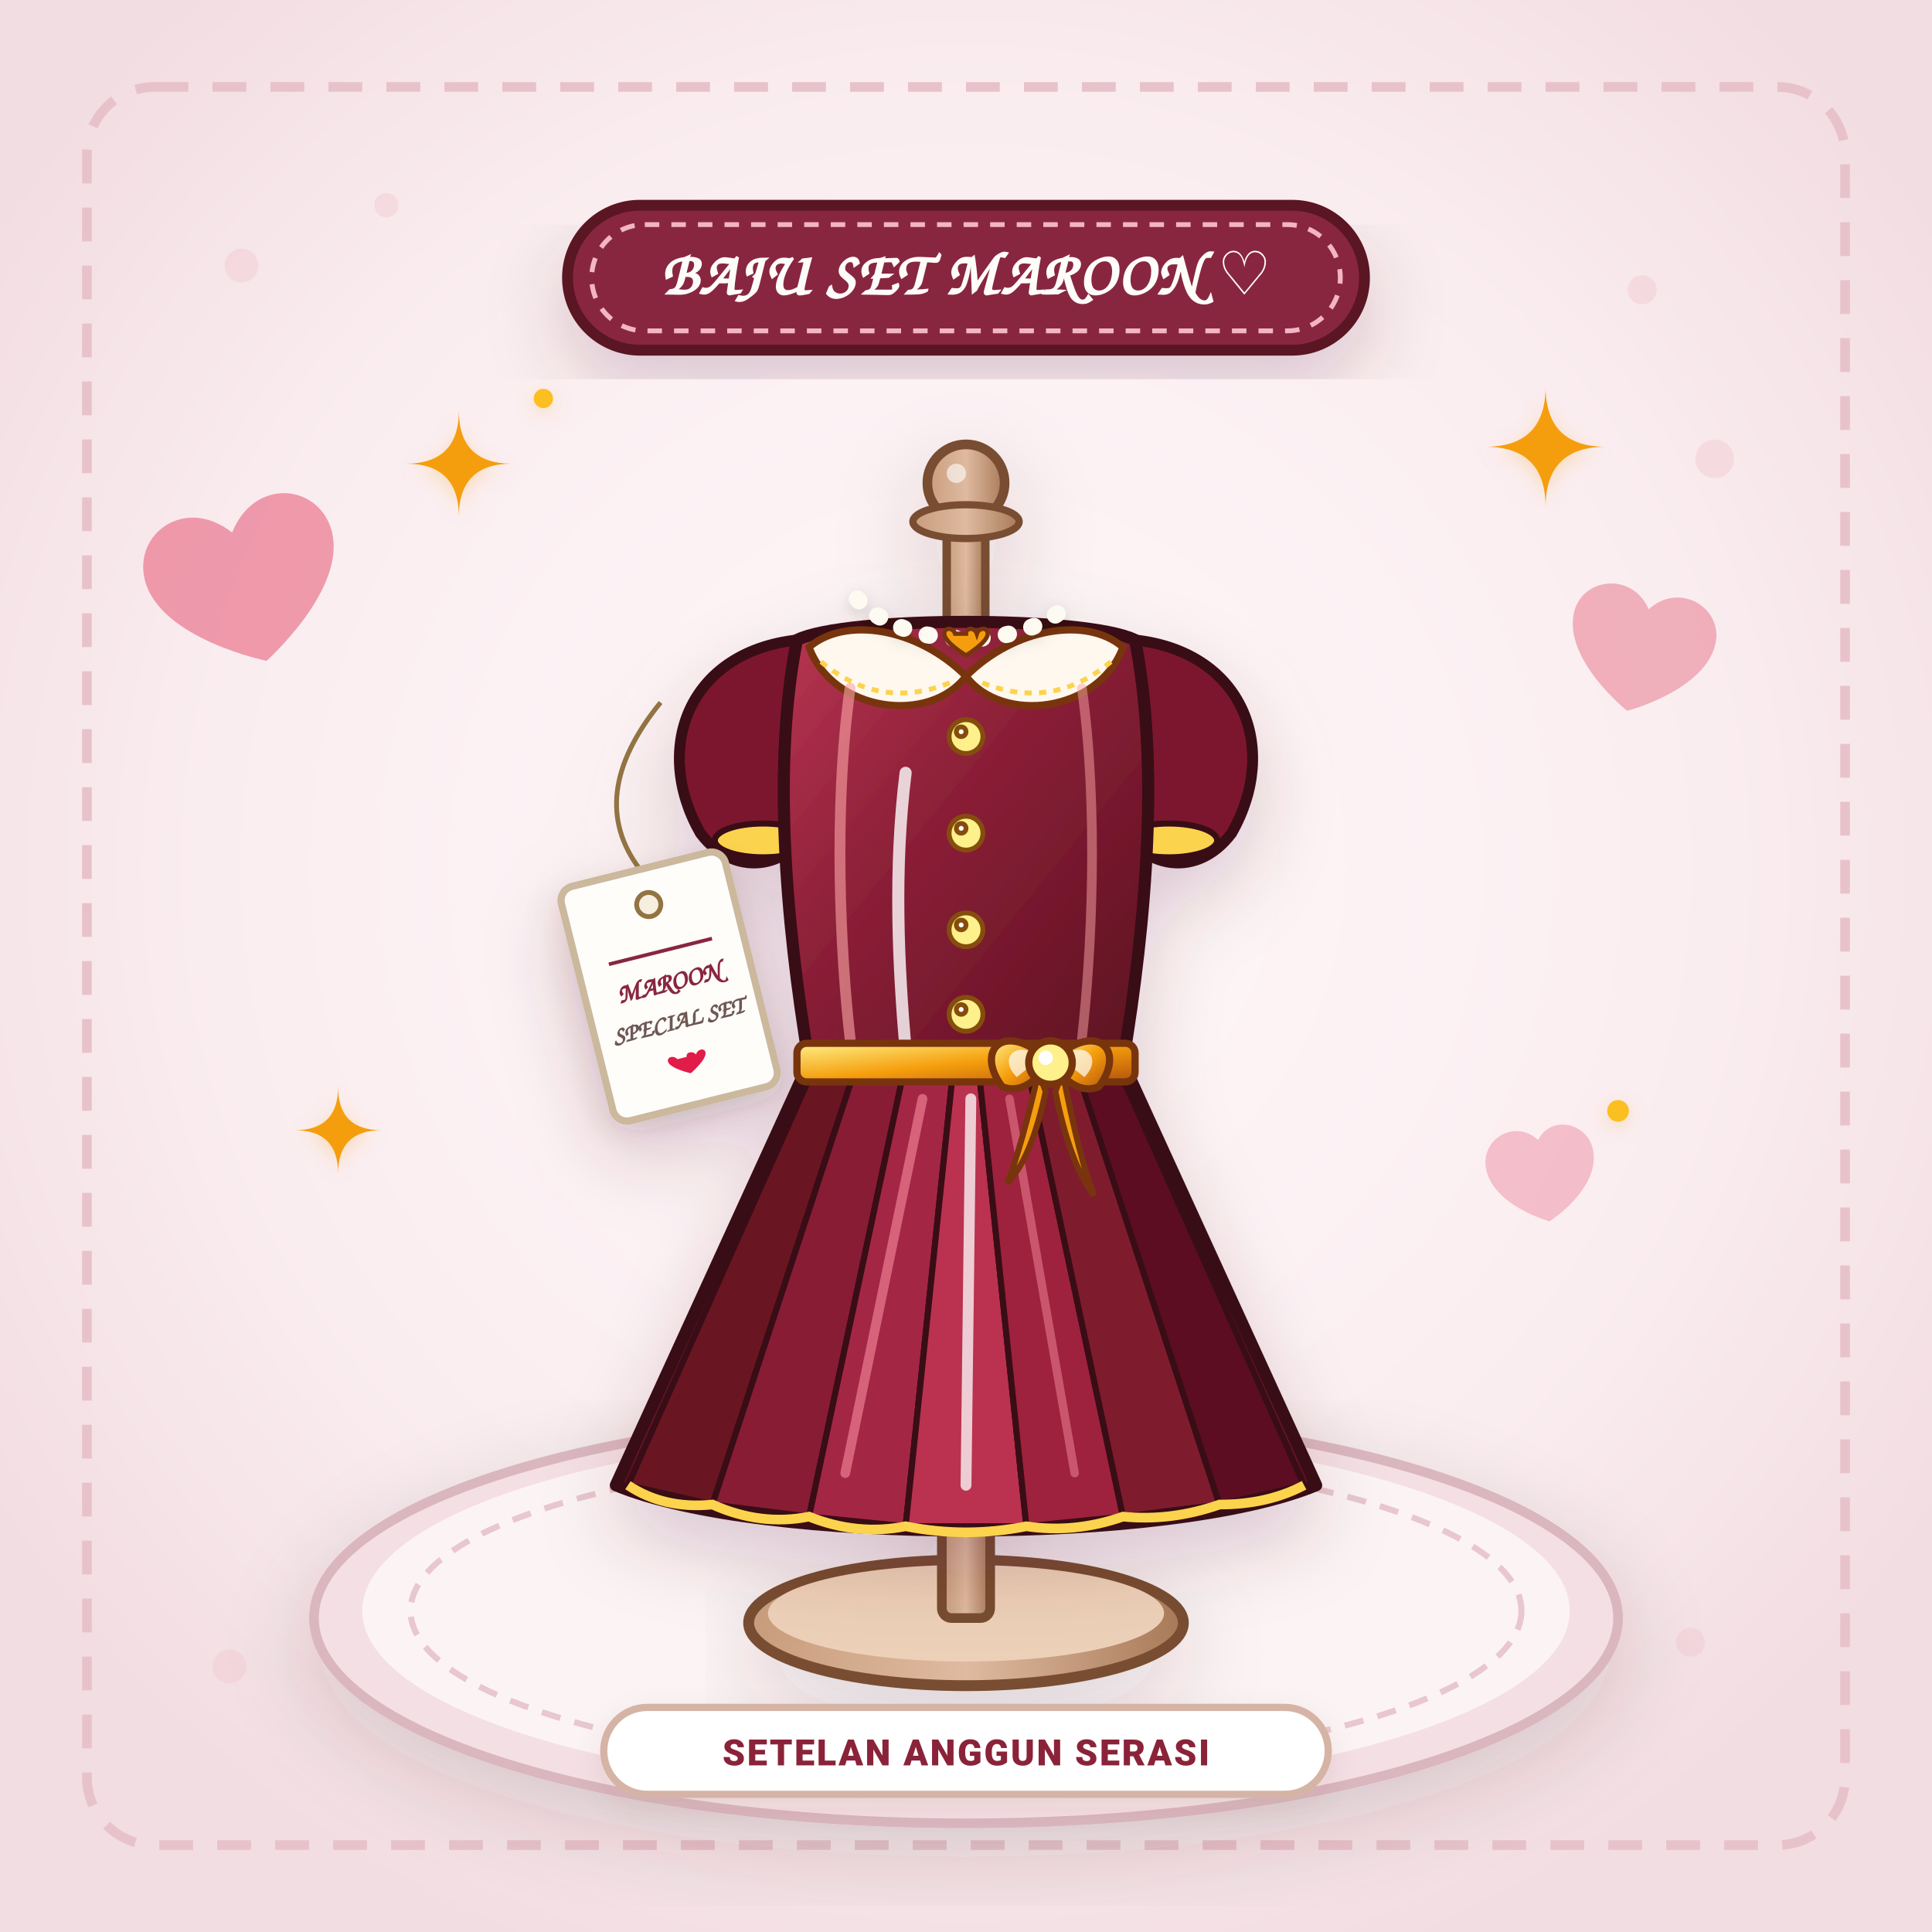
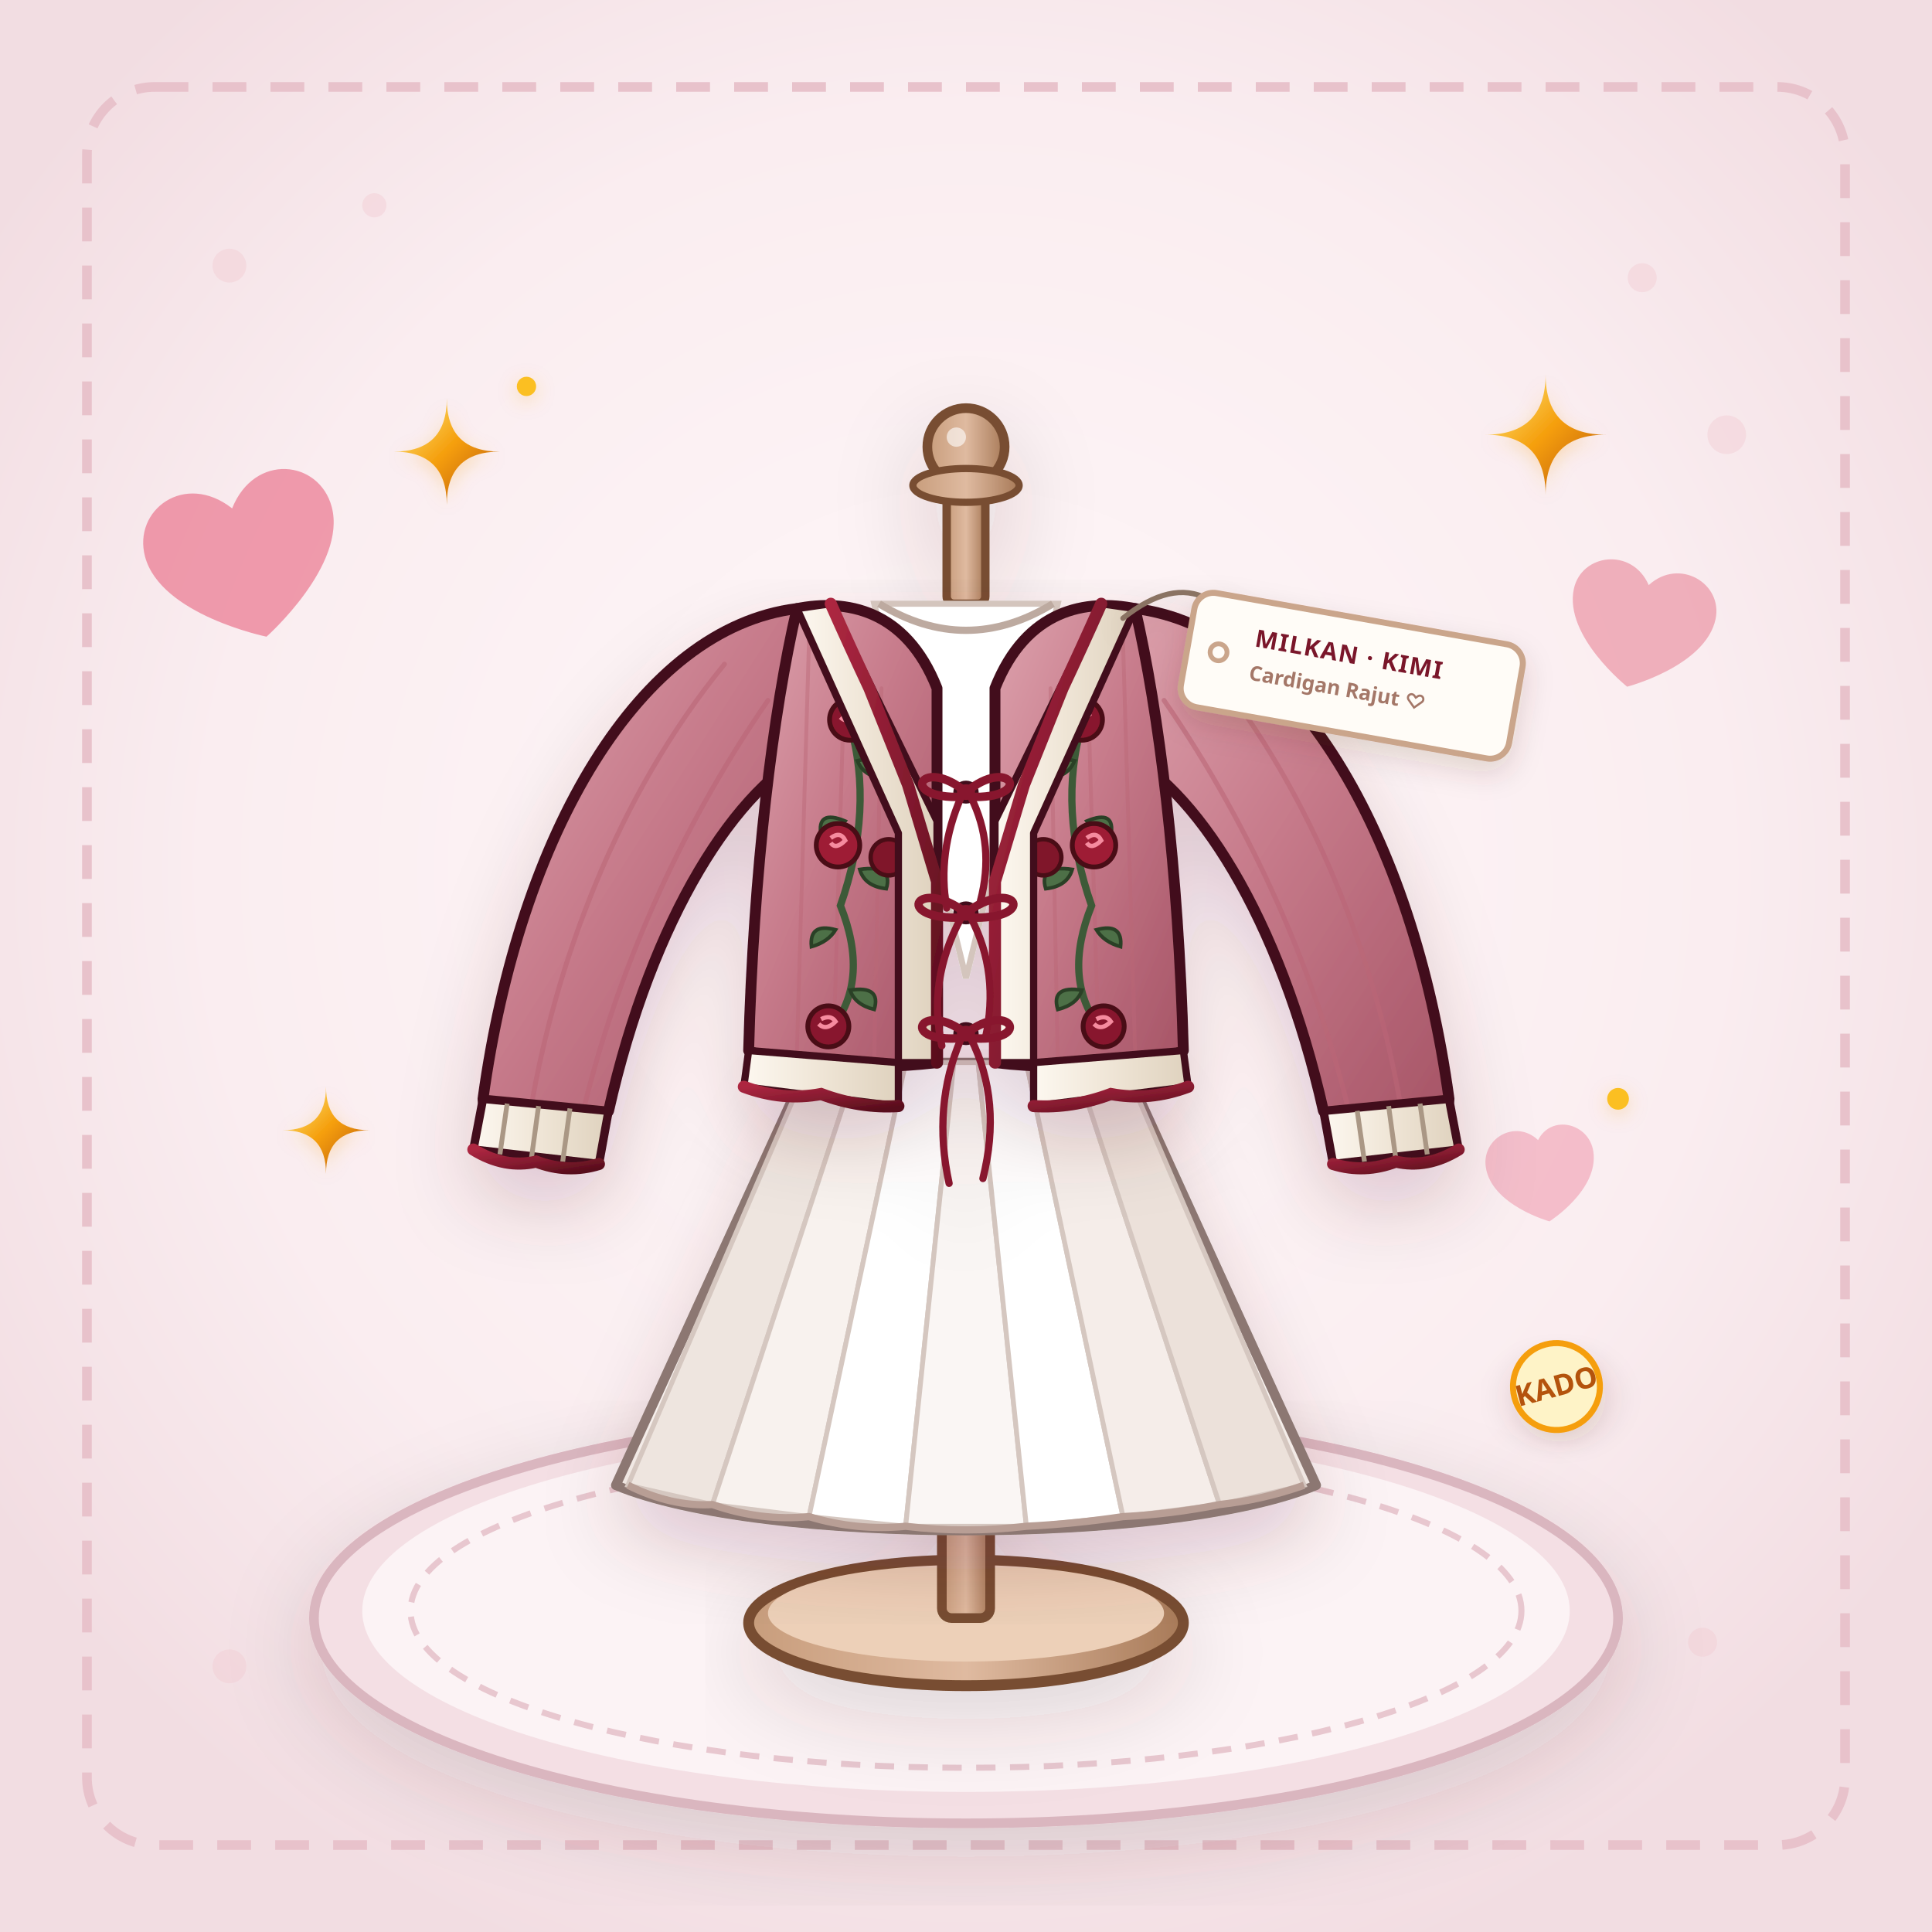
<svg xmlns="http://www.w3.org/2000/svg" viewBox="0 0 800 800" width="100%" height="100%">
  <defs>
-     <filter id="dressShadow" x="-10%" y="-10%" width="130%" height="130%">
-       <feDropShadow dx="0" dy="14" stdDeviation="16" flood-color="#4a1823" flood-opacity="0.18" />
+     <filter id="cardiganShadow" x="-10%" y="-10%" width="130%" height="130%">
+       <feDropShadow dx="0" dy="14" stdDeviation="16" flood-color="#541b26" flood-opacity="0.18" />
    </filter>
    <filter id="standShadow" x="-10%" y="-10%" width="130%" height="130%">
-       <feDropShadow dx="0" dy="12" stdDeviation="18" flood-color="#3d2a23" flood-opacity="0.16" />
+       <feDropShadow dx="0" dy="12" stdDeviation="18" flood-color="#3d2a23" flood-opacity="0.15" />
    </filter>
-     <radialGradient id="bgDressGlow" cx="50%" cy="45%" r="60%">
+     <filter id="tagShadow" x="-10%" y="-10%" width="130%" height="130%">
+       <feDropShadow dx="0" dy="5" stdDeviation="6" flood-color="#4a251b" flood-opacity="0.15" />
+     </filter>
+     <radialGradient id="bgCardiganGlow" cx="50%" cy="45%" r="60%">
      <stop offset="0%" stop-color="#fff8f9" />
      <stop offset="65%" stop-color="#faedf0" />
      <stop offset="100%" stop-color="#f2dde2" />
    </radialGradient>
-     <linearGradient id="maroonBlouse" x1="0%" y1="0%" x2="100%" y2="100%">
-       <stop offset="0%" stop-color="#b83552" />
-       <stop offset="40%" stop-color="#8d2038" />
-       <stop offset="100%" stop-color="#5a1020" />
-     </linearGradient>
-     <linearGradient id="maroonSkirt" x1="0%" y1="0%" x2="0%" y2="100%">
-       <stop offset="0%" stop-color="#99233d" />
-       <stop offset="50%" stop-color="#7e1a30" />
-       <stop offset="100%" stop-color="#540e1e" />
+     <linearGradient id="knitDustyRose" x1="0%" y1="0%" x2="100%" y2="100%">
+       <stop offset="0%" stop-color="#dda2ad" />
+       <stop offset="45%" stop-color="#c77b8b" />
+       <stop offset="100%" stop-color="#a65466" />
+     </linearGradient>
+     <linearGradient id="knitDustyRoseDark" x1="0%" y1="0%" x2="100%" y2="100%">
+       <stop offset="0%" stop-color="#ba6a7b" />
+       <stop offset="60%" stop-color="#9a4d5e" />
+       <stop offset="100%" stop-color="#7a3443" />
+     </linearGradient>
+     <linearGradient id="oatmealRib" x1="0%" y1="0%" x2="100%" y2="0%">
+       <stop offset="0%" stop-color="#fdf8f0" />
+       <stop offset="50%" stop-color="#efe5d6" />
+       <stop offset="100%" stop-color="#dfd2be" />
+     </linearGradient>
+     <linearGradient id="maroonScallop" x1="0%" y1="0%" x2="100%" y2="100%">
+       <stop offset="0%" stop-color="#ad2741" />
+       <stop offset="60%" stop-color="#80192d" />
+       <stop offset="100%" stop-color="#590e1c" />
+     </linearGradient>
+     <linearGradient id="skirtPleats" x1="0%" y1="0%" x2="0%" y2="100%">
+       <stop offset="0%" stop-color="#ffffff" />
+       <stop offset="65%" stop-color="#faf5f3" />
+       <stop offset="100%" stop-color="#ebe0da" />
    </linearGradient>
    <linearGradient id="woodStand" x1="0%" y1="0%" x2="100%" y2="0%">
      <stop offset="0%" stop-color="#c89d7c" />
      <stop offset="50%" stop-color="#dfbaa0" />
      <stop offset="100%" stop-color="#a87a58" />
    </linearGradient>
-     <linearGradient id="goldSash" x1="0%" y1="0%" x2="100%" y2="100%">
+     <linearGradient id="goldShine" x1="0%" y1="0%" x2="100%" y2="100%">
      <stop offset="0%" stop-color="#fef08a" />
      <stop offset="50%" stop-color="#f59e0b" />
      <stop offset="100%" stop-color="#b45309" />
    </linearGradient>
  </defs>
-   <rect width="800" height="800" fill="url(#bgDressGlow)" />
+   <rect width="800" height="800" fill="url(#bgCardiganGlow)" />
  <rect x="36" y="36" width="728" height="728" rx="28" fill="none" stroke="#e8c2cb" stroke-width="4" stroke-dasharray="14 10" />
-   <g fill="#f2cbd3" opacity="0.5">
-     <circle cx="100" cy="110" r="7" />
-     <circle cx="160" cy="85" r="5" />
-     <circle cx="680" cy="120" r="6" />
-     <circle cx="710" cy="190" r="8" />
+   <g fill="#f2cbd3" opacity="0.45">
+     <circle cx="95" cy="110" r="7" />
+     <circle cx="155" cy="85" r="5" />
+     <circle cx="680" cy="115" r="6" />
+     <circle cx="715" cy="180" r="8" />
    <circle cx="95" cy="690" r="7" />
-     <circle cx="700" cy="680" r="6" />
-   </g>
-   <path d="M140 230 C140 210 115 200 100 220 C85 200 60 210 60 230 C60 255 100 275 100 275 C100 275 140 255 140 230 Z" fill="#eb7d94" opacity="0.75" transform="rotate(-15 100 235)" />
-   <path d="M710 260 C710 245 690 238 680 252 C670 238 650 245 650 260 C650 280 680 295 680 295 C680 295 710 280 710 260 Z" fill="#ea8d9e" opacity="0.65" transform="rotate(12 680 265)" />
+     <circle cx="705" cy="680" r="6" />
+   </g>
+   <path d="M140 220 C140 200 115 190 100 210 C85 190 60 200 60 220 C60 245 100 265 100 265 C100 265 140 245 140 220 Z" fill="#eb7d94" opacity="0.75" transform="rotate(-15 100 225)" />
+   <path d="M710 250 C710 235 690 228 680 242 C670 228 650 235 650 250 C650 270 680 285 680 285 C680 285 710 270 710 250 Z" fill="#ea8d9e" opacity="0.65" transform="rotate(12 680 255)" />
  <path d="M660 480 C660 468 645 462 638 472 C630 462 615 468 615 480 C615 496 638 506 638 506 C638 506 660 496 660 480 Z" fill="#f09db0" opacity="0.6" transform="rotate(-8 638 480)" />
-   <g fill="#f59e0b" filter="drop-shadow(0 2px 4px #f59e0b40)">
-     <path d="M190 170 Q190 192 212 192 Q190 192 190 214 Q190 192 168 192 Q190 192 190 170 Z" />
-     <path d="M640 160 Q640 185 665 185 Q640 185 640 210 Q640 185 615 185 Q640 185 640 160 Z" />
-     <path d="M140 450 Q140 468 158 468 Q140 468 140 486 Q140 468 122 468 Q140 468 140 450 Z" />
-     <circle cx="225" cy="165" r="4" fill="#fbbf24" />
-     <circle cx="670" cy="460" r="4.5" fill="#fbbf24" />
+   <g fill="url(#goldShine)" filter="drop-shadow(0 2px 4px #f59e0b40)">
+     <path d="M185 165 Q185 187 207 187 Q185 187 185 209 Q185 187 163 187 Q185 187 185 165 Z" />
+     <path d="M640 155 Q640 180 665 180 Q640 180 640 205 Q640 180 615 180 Q640 180 640 155 Z" />
+     <path d="M135 450 Q135 468 153 468 Q135 468 135 486 Q135 468 117 468 Q135 468 135 450 Z" />
+     <circle cx="218" cy="160" r="4" fill="#fbbf24" />
+     <circle cx="670" cy="455" r="4.5" fill="#fbbf24" />
  </g>
  <g filter="url(#standShadow)">
    <ellipse cx="400" cy="670" rx="270" ry="85" fill="#f4dfe4" stroke="#dab6bf" stroke-width="4" />
    <ellipse cx="400" cy="667" rx="250" ry="75" fill="#fcf3f5" />
    <ellipse cx="400" cy="667" rx="230" ry="65" fill="none" stroke="#e8c7cf" stroke-width="2.5" stroke-dasharray="8 6" />
  </g>
  <g filter="url(#standShadow)">
    <ellipse cx="400" cy="672" rx="90" ry="26" fill="url(#woodStand)" stroke="#784e31" stroke-width="4.5" />
    <ellipse cx="400" cy="668" rx="82" ry="20" fill="#edd0b8" />
-     <rect x="390" y="520" width="20" height="150" rx="4" fill="url(#woodStand)" stroke="#784e31" stroke-width="4" />
-     <rect x="392" y="210" width="16" height="55" rx="3" fill="url(#woodStand)" stroke="#784e31" stroke-width="3.5" />
-     <circle cx="400" cy="200" r="16" fill="url(#woodStand)" stroke="#784e31" stroke-width="4" />
-     <ellipse cx="400" cy="216" rx="22" ry="7" fill="url(#woodStand)" stroke="#784e31" stroke-width="3" />
-     <circle cx="396" cy="196" r="4" fill="#ffffff" opacity="0.6" />
-   </g>
-   <g filter="url(#dressShadow)">
-     <g transform="translate(0, 0)">
-       <path d="M335 440 L465 440 L545 615 C485 640 315 640 255 615 Z" fill="url(#maroonSkirt)" stroke="#380712" stroke-width="5" stroke-linejoin="round" />
-       <path d="M338 440 L260 615 L295 623 L355 440 Z" fill="#6a1324" stroke="#380712" stroke-width="2.5" />
-       <path d="M355 440 L295 623 L335 628 L375 440 Z" fill="#881e35" stroke="#380712" stroke-width="2.5" />
-       <path d="M375 440 L335 628 L375 632 L395 440 Z" fill="#a42844" stroke="#380712" stroke-width="2.5" />
-       <path d="M395 440 L375 632 L425 632 L405 440 Z" fill="#ba3350" stroke="#380712" stroke-width="2.5" />
-       <path d="M405 440 L425 632 L465 628 L425 440 Z" fill="#9e233d" stroke="#380712" stroke-width="2.5" />
-       <path d="M425 440 L465 628 L505 623 L445 440 Z" fill="#7e1a2f" stroke="#380712" stroke-width="2.5" />
-       <path d="M445 440 L505 623 L540 615 L462 440 Z" fill="#5c1020" stroke="#380712" stroke-width="2.5" />
-       <path d="M382 455 L350 610" stroke="#f68b9f" stroke-width="4" stroke-linecap="round" opacity="0.6" />
-       <path d="M402 455 L400 615" stroke="#ffffff" stroke-width="4.5" stroke-linecap="round" opacity="0.75" />
-       <path d="M418 455 L445 610" stroke="#f68b9f" stroke-width="3.5" stroke-linecap="round" opacity="0.5" />
-       <path d="M260 615 Q275 625 295 623 Q315 632 335 628 Q355 636 375 632 Q400 637 425 632 Q445 635 465 628 Q485 630 505 623 Q525 623 540 615" stroke="#fcd34d" stroke-width="4" fill="none" />
-     </g>
-     <g transform="translate(0, 0)">
-       <path d="M330 265 C285 270 270 310 290 345 C305 365 330 360 340 335 Z" fill="#7b182d" stroke="#380712" stroke-width="4.5" stroke-linejoin="round" />
-       <ellipse cx="316" cy="348" rx="20" ry="7" fill="#fcd34d" stroke="#380712" stroke-width="2.5" />
-       <path d="M470 265 C515 270 530 310 510 345 C495 365 470 360 460 335 Z" fill="#7b182d" stroke="#380712" stroke-width="4.5" stroke-linejoin="round" />
-       <ellipse cx="484" cy="348" rx="20" ry="7" fill="#fcd34d" stroke="#380712" stroke-width="2.5" />
-       <path d="M330 265                 C350 255 450 255 470 265                 C480 315 475 380 465 440                 C430 445 370 445 335 440                 C325 380 320 315 330 265 Z" fill="url(#maroonBlouse)" stroke="#380712" stroke-width="5" stroke-linejoin="round" />
-       <path d="M400 280 C380 260 350 255 335 268 C345 295 385 300 400 280 Z" fill="#fff8ee" stroke="#78350f" stroke-width="3" />
-       <path d="M400 280 C420 260 450 255 465 268 C455 295 415 300 400 280 Z" fill="#fff8ee" stroke="#78350f" stroke-width="3" />
-       <path d="M340 274 Q365 295 395 282" stroke="#fcd34d" stroke-width="2" stroke-dasharray="3 3" fill="none" />
-       <path d="M460 274 Q435 295 405 282" stroke="#fcd34d" stroke-width="2" stroke-dasharray="3 3" fill="none" />
-       <g fill="#fef08a" stroke="#854d0e" stroke-width="2">
-         <circle cx="400" cy="305" r="7" />
-         <circle cx="398" cy="303" r="2" fill="#fff" />
-         <circle cx="400" cy="345" r="7" />
-         <circle cx="398" cy="343" r="2" fill="#fff" />
-         <circle cx="400" cy="385" r="7" />
-         <circle cx="398" cy="383" r="2" fill="#fff" />
-         <circle cx="400" cy="420" r="7" />
-         <circle cx="398" cy="418" r="2" fill="#fff" />
-       </g>
-       <path d="M352 285 C345 335 348 395 352 430" stroke="#fca5a5" stroke-width="4.5" stroke-linecap="round" fill="none" opacity="0.6" />
-       <path d="M448 285 C455 335 452 395 448 430" stroke="#fca5a5" stroke-width="4" stroke-linecap="round" fill="none" opacity="0.5" />
-       <path d="M375 320 C370 360 372 400 375 435" stroke="#ffffff" stroke-width="5" stroke-linecap="round" fill="none" opacity="0.8" />
-       <rect x="330" y="432" width="140" height="16" rx="4" fill="url(#goldSash)" stroke="#78350f" stroke-width="3" />
-       <g transform="translate(435, 440)">
-         <path d="M0 0 C-18 -18 -32 -6 -20 10 C-10 14 -3 3 0 0 Z" fill="url(#goldSash)" stroke="#78350f" stroke-width="3" />
-         <path d="M-4 -2 C-14 -10 -22 -2 -14 6 Z" fill="#fff" opacity="0.7" />
-         <path d="M0 0 C18 -18 32 -6 20 10 C10 14 3 3 0 0 Z" fill="url(#goldSash)" stroke="#78350f" stroke-width="3" />
-         <path d="M4 -2 C14 -10 22 -2 14 6 Z" fill="#fff" opacity="0.7" />
-         <path d="M-5 4 Q-12 35 -18 50 Q-8 40 -2 12 Z" fill="#f59e0b" stroke="#78350f" stroke-width="2.5" />
-         <path d="M5 4 Q12 40 18 55 Q8 42 2 12 Z" fill="#f59e0b" stroke="#78350f" stroke-width="2.5" />
-         <circle cx="0" cy="0" r="9" fill="#fef08a" stroke="#78350f" stroke-width="3" />
-         <circle cx="-2" cy="-2" r="3" fill="#fff" />
-       </g>
-     </g>
-     <g transform="translate(400, 248)">
-       <path d="M-45 0 C-25 22 25 22 45 0" stroke="#fdfaf2" stroke-width="7" stroke-linecap="round" stroke-dasharray="1 10" fill="none" filter="drop-shadow(0 2px 3px #00000025)" />
-       <path d="M0 16 C0 13 4 13 5 16 C6 13 10 13 10 16 C10 20 0 26 0 26 C0 26 -10 20 -10 16 C-10 13 -6 13 -5 16 Z" fill="#f59e0b" stroke="#78350f" stroke-width="2" transform="translate(0, 0) scale(0.9)" />
-     </g>
-     <g transform="translate(265, 360) rotate(-14)">
-       <path d="M0 0 Q-15 -35 25 -65" stroke="#927343" stroke-width="2" fill="none" />
-       <rect x="-35" y="0" width="70" height="100" rx="6" fill="#fffdfa" stroke="#cbb89d" stroke-width="3" filter="drop-shadow(0 4px 6px #5e3b2c20)" />
-       <circle cx="0" cy="15" r="5" fill="#f6eedf" stroke="#927343" stroke-width="2" />
-       <path d="M-22 35 L22 35" stroke="#88283f" stroke-width="1.5" />
-       <text x="0" y="52" font-family="'Comic Sans MS', 'Fredoka', cursive, sans-serif" font-size="11" font-weight="bold" fill="#88283f" text-anchor="middle">
-         MAROON
-       </text>
-       <text x="0" y="68" font-family="'Comic Sans MS', 'Fredoka', cursive, sans-serif" font-size="10" font-weight="bold" fill="#6d5852" text-anchor="middle">
-         SPECIAL SET
-       </text>
-       <path d="M0 80 C0 78 3 78 4 80 C5 78 8 78 8 80 C8 83 0 87 0 87 C0 87 -8 83 -8 80 C-8 78 -5 78 -4 80 Z" fill="#e11d48" />
-     </g>
-   </g>
-   <g transform="translate(400, 115)">
-     <rect x="-165" y="-30" width="330" height="60" rx="30" fill="#88283f" stroke="#5a1524" stroke-width="4.5" filter="url(#dressShadow)" />
-     <rect x="-155" y="-22" width="310" height="44" rx="22" fill="none" stroke="#f4b5c2" stroke-width="2" stroke-dasharray="6 5" />
-     <text x="0" y="7" font-family="'Comic Sans MS', 'Fredoka', 'Quicksand', 'Caveat', cursive, sans-serif" font-size="25" font-weight="bold" fill="#fffdfa" text-anchor="middle" letter-spacing="1.2">
-       BAJU SET MAROON ♡
-     </text>
-   </g>
-   <g transform="translate(400, 725)">
-     <rect x="-150" y="-18" width="300" height="36" rx="18" fill="#fff" stroke="#d5b4a5" stroke-width="3" filter="drop-shadow(0 4px 6px #5e3b2c15)" />
-     <text x="0" y="6" font-family="'Segoe UI', Roboto, sans-serif" font-size="15" font-weight="800" fill="#8a2339" text-anchor="middle" letter-spacing="0.8">
-       SETELAN ANGGUN SERASI
-     </text>
+     <rect x="390" y="525" width="20" height="145" rx="4" fill="url(#woodStand)" stroke="#784e31" stroke-width="4" />
+     <rect x="392" y="195" width="16" height="55" rx="3" fill="url(#woodStand)" stroke="#784e31" stroke-width="3.5" />
+     <circle cx="400" cy="185" r="16" fill="url(#woodStand)" stroke="#784e31" stroke-width="4" />
+     <ellipse cx="400" cy="201" rx="22" ry="7" fill="url(#woodStand)" stroke="#784e31" stroke-width="3" />
+     <circle cx="396" cy="181" r="4" fill="#ffffff" opacity="0.6" />
+   </g>
+   <g filter="url(#cardiganShadow)">
+     <path d="M335 440 L465 440 L545 615 C485 640 315 640 255 615 Z" fill="url(#skirtPleats)" stroke="#8c7772" stroke-width="4" stroke-linejoin="round" />
+     <path d="M335 440 L260 615 L295 623 L355 440 Z" fill="#eee5df" stroke="#d5c7c0" stroke-width="2" />
+     <path d="M355 440 L295 623 L335 628 L375 440 Z" fill="#f8f2ee" stroke="#d5c7c0" stroke-width="2" />
+     <path d="M375 440 L335 628 L375 632 L395 440 Z" fill="#ffffff" stroke="#d5c7c0" stroke-width="2" />
+     <path d="M395 440 L375 632 L425 632 L405 440 Z" fill="#faf6f4" stroke="#d5c7c0" stroke-width="2" />
+     <path d="M405 440 L425 632 L465 628 L425 440 Z" fill="#ffffff" stroke="#d5c7c0" stroke-width="2" />
+     <path d="M425 440 L465 628 L505 623 L445 440 Z" fill="#f5ede9" stroke="#d5c7c0" stroke-width="2" />
+     <path d="M445 440 L505 623 L540 615 L465 440 Z" fill="#ece1da" stroke="#d5c7c0" stroke-width="2" />
+     <path d="M260 615 Q278 624 295 623 Q315 630 335 628 Q355 634 375 632 Q400 635 425 632 Q445 631 465 628 Q485 627 505 623 Q523 621 540 615" stroke="#b89e95" stroke-width="3" fill="none" />
+   </g>
+   <g filter="url(#cardiganShadow)">
+     <path d="M362 250 L438 250 L400 405 Z" fill="#ffffff" stroke="#d4c5bd" stroke-width="2.5" />
+     <path d="M364 250 Q400 272 436 250" fill="none" stroke="#bdaaa0" stroke-width="3" />
+     <g>
+       <path d="M330 252                 C265 260 215 345 200 455                 C200 468 245 472 252 460                 C270 380 305 325 338 310 Z" fill="url(#knitDustyRose)" stroke="#42101b" stroke-width="4.5" stroke-linejoin="round" />
+       <path d="M300 275 C255 330 230 400 220 458" stroke="#ba6576" stroke-width="2" stroke-linecap="round" fill="none" opacity="0.6" />
+       <path d="M318 290 C280 345 255 405 242 458" stroke="#ba6576" stroke-width="2" stroke-linecap="round" fill="none" opacity="0.6" />
+       <path d="M200 455 L252 460 L248 482 L196 476 Z" fill="url(#oatmealRib)" stroke="#42101b" stroke-width="3.5" stroke-linejoin="round" />
+       <line x1="210" y1="457" x2="207" y2="478" stroke="#aa9785" stroke-width="2" />
+       <line x1="223" y1="458" x2="220" y2="480" stroke="#aa9785" stroke-width="2" />
+       <line x1="236" y1="459" x2="233" y2="481" stroke="#aa9785" stroke-width="2" />
+       <path d="M196 476 Q209 484 222 481 Q235 486 248 482" stroke="url(#maroonScallop)" stroke-width="5" fill="none" stroke-linecap="round" />
+     </g>
+     <g>
+       <path d="M470 252                 C535 260 585 345 600 455                 C600 468 555 472 548 460                 C530 380 495 325 462 310 Z" fill="url(#knitDustyRose)" stroke="#42101b" stroke-width="4.5" stroke-linejoin="round" />
+       <path d="M500 275 C545 330 570 400 580 458" stroke="#ba6576" stroke-width="2" stroke-linecap="round" fill="none" opacity="0.6" />
+       <path d="M482 290 C520 345 545 405 558 458" stroke="#ba6576" stroke-width="2" stroke-linecap="round" fill="none" opacity="0.6" />
+       <path d="M548 460 L600 455 L604 476 L552 482 Z" fill="url(#oatmealRib)" stroke="#42101b" stroke-width="3.5" stroke-linejoin="round" />
+       <line x1="562" y1="460" x2="565" y2="481" stroke="#aa9785" stroke-width="2" />
+       <line x1="575" y1="458" x2="578" y2="480" stroke="#aa9785" stroke-width="2" />
+       <line x1="588" y1="457" x2="591" y2="478" stroke="#aa9785" stroke-width="2" />
+       <path d="M552 482 Q565 486 578 481 Q591 484 604 476" stroke="url(#maroonScallop)" stroke-width="5" fill="none" stroke-linecap="round" />
+     </g>
+     <path d="M330 252               C350 248 375 252 388 285               L388 440               C355 444 320 440 310 435               C312 360 320 295 330 252 Z" fill="url(#knitDustyRose)" stroke="#42101b" stroke-width="4.5" stroke-linejoin="round" />
+     <path d="M470 252               C450 248 425 252 412 285               L412 440               C445 444 480 440 490 435               C488 360 480 295 470 252 Z" fill="url(#knitDustyRose)" stroke="#42101b" stroke-width="4.5" stroke-linejoin="round" />
+     <g stroke="#ba6576" stroke-width="1.6" opacity="0.45" stroke-linecap="round">
+       <line x1="335" y1="265" x2="330" y2="435" />
+       <line x1="350" y1="270" x2="345" y2="438" />
+       <line x1="365" y1="285" x2="362" y2="439" />
+       <line x1="465" y1="265" x2="470" y2="435" />
+       <line x1="450" y1="270" x2="455" y2="438" />
+       <line x1="435" y1="285" x2="438" y2="439" />
+     </g>
+     <g id="floralEmbroideryLeft">
+       <path d="M352 300 Q362 335 348 375 Q360 405 345 425" fill="none" stroke="#3d5a37" stroke-width="3" stroke-linecap="round" />
+       <path d="M355 315 Q368 312 366 322 Q358 322 355 315 Z" fill="#4d6f46" stroke="#2a4025" stroke-width="1.5" />
+       <path d="M350 340 Q338 335 340 346 Q347 345 350 340 Z" fill="#4d6f46" stroke="#2a4025" stroke-width="1.5" />
+       <path d="M356 360 Q370 358 367 368 Q358 367 356 360 Z" fill="#4d6f46" stroke="#2a4025" stroke-width="1.5" />
+       <path d="M346 385 Q335 382 336 392 Q343 390 346 385 Z" fill="#4d6f46" stroke="#2a4025" stroke-width="1.5" />
+       <path d="M352 410 Q365 408 362 418 Q354 416 352 410 Z" fill="#4d6f46" stroke="#2a4025" stroke-width="1.5" />
+       <circle cx="352" cy="298" r="8.5" fill="#88192d" stroke="#4a0a16" stroke-width="2" />
+       <path d="M349 295 Q353 293 355 296 Q351 300 348 297" fill="none" stroke="#f68b9f" stroke-width="1.8" />
+       <circle cx="347" cy="350" r="9" fill="#9e1e35" stroke="#4a0a16" stroke-width="2" />
+       <circle cx="368" cy="355" r="7.5" fill="#801529" stroke="#4a0a16" stroke-width="1.8" />
+       <path d="M344 347 Q348 344 350 348 Q346 352 344 349" fill="none" stroke="#f68b9f" stroke-width="1.8" />
+       <circle cx="343" cy="425" r="8.5" fill="#88192d" stroke="#4a0a16" stroke-width="2" />
+       <path d="M340 422 Q344 420 346 423 Q342 427 339 424" fill="none" stroke="#f68b9f" stroke-width="1.8" />
+     </g>
+     <g id="floralEmbroideryRight">
+       <path d="M448 300 Q438 335 452 375 Q440 405 455 425" fill="none" stroke="#3d5a37" stroke-width="3" stroke-linecap="round" />
+       <path d="M445 315 Q432 312 434 322 Q442 322 445 315 Z" fill="#4d6f46" stroke="#2a4025" stroke-width="1.5" />
+       <path d="M450 340 Q462 335 460 346 Q453 345 450 340 Z" fill="#4d6f46" stroke="#2a4025" stroke-width="1.5" />
+       <path d="M444 360 Q430 358 433 368 Q442 367 444 360 Z" fill="#4d6f46" stroke="#2a4025" stroke-width="1.5" />
+       <path d="M454 385 Q465 382 464 392 Q457 390 454 385 Z" fill="#4d6f46" stroke="#2a4025" stroke-width="1.5" />
+       <path d="M448 410 Q435 408 438 418 Q446 416 448 410 Z" fill="#4d6f46" stroke="#2a4025" stroke-width="1.5" />
+       <circle cx="448" cy="298" r="8.5" fill="#88192d" stroke="#4a0a16" stroke-width="2" />
+       <path d="M445 295 Q449 293 451 296 Q447 300 444 297" fill="none" stroke="#f68b9f" stroke-width="1.8" />
+       <circle cx="453" cy="350" r="9" fill="#9e1e35" stroke="#4a0a16" stroke-width="2" />
+       <circle cx="432" cy="355" r="7.5" fill="#801529" stroke="#4a0a16" stroke-width="1.8" />
+       <path d="M450 347 Q454 344 456 348 Q452 352 450 349" fill="none" stroke="#f68b9f" stroke-width="1.8" />
+       <circle cx="457" cy="425" r="8.5" fill="#88192d" stroke="#4a0a16" stroke-width="2" />
+       <path d="M454 422 Q458 420 460 423 Q456 427 453 424" fill="none" stroke="#f68b9f" stroke-width="1.8" />
+     </g>
+     <path d="M330 252 L344 250 L388 340 L388 440 L372 440 L372 345 Z" fill="url(#oatmealRib)" stroke="#42101b" stroke-width="3" stroke-linejoin="round" />
+     <path d="M470 252 L456 250 L412 340 L412 440 L428 440 L428 345 Z" fill="url(#oatmealRib)" stroke="#42101b" stroke-width="3" stroke-linejoin="round" />
+     <path d="M344 250               Q352 268 360 285               Q368 305 376 325               Q382 345 388 365               Q388 385 388 405               Q388 425 388 440" stroke="url(#maroonScallop)" stroke-width="5" fill="none" stroke-linecap="round" />
+     <path d="M456 250               Q448 268 440 285               Q432 305 424 325               Q418 345 412 365               Q412 385 412 405               Q412 425 412 440" stroke="url(#maroonScallop)" stroke-width="5" fill="none" stroke-linecap="round" />
+     <path d="M310 435 L372 440 L372 458 L308 450 Z" fill="url(#oatmealRib)" stroke="#42101b" stroke-width="3" />
+     <path d="M428 440 L490 435 L492 450 L428 458 Z" fill="url(#oatmealRib)" stroke="#42101b" stroke-width="3" />
+     <path d="M308 450 Q324 456 340 453 Q356 459 372 458" stroke="url(#maroonScallop)" stroke-width="5" fill="none" stroke-linecap="round" />
+     <path d="M428 458 Q444 459 460 453 Q476 456 492 450" stroke="url(#maroonScallop)" stroke-width="5" fill="none" stroke-linecap="round" />
+     <g transform="translate(0, -2)">
+       <ellipse cx="400" cy="330" rx="4.5" ry="4" fill="#88192d" stroke="#42101b" stroke-width="1.5" />
+       <path d="M400 330 C382 315 372 332 396 332" fill="none" stroke="#88192d" stroke-width="3.5" stroke-linecap="round" />
+       <path d="M400 330 C418 315 428 332 404 332" fill="none" stroke="#88192d" stroke-width="3.5" stroke-linecap="round" />
+       <path d="M398 332 Q388 355 392 378" fill="none" stroke="#88192d" stroke-width="3" stroke-linecap="round" />
+       <path d="M402 332 Q412 352 406 375" fill="none" stroke="#88192d" stroke-width="3" stroke-linecap="round" />
+     </g>
+     <g transform="translate(0, 48)">
+       <ellipse cx="400" cy="330" rx="4.5" ry="4" fill="#88192d" stroke="#42101b" stroke-width="1.5" />
+       <path d="M400 330 C380 315 370 332 396 332" fill="none" stroke="#88192d" stroke-width="3.5" stroke-linecap="round" />
+       <path d="M400 330 C420 315 430 332 404 332" fill="none" stroke="#88192d" stroke-width="3.5" stroke-linecap="round" />
+       <path d="M398 332 Q384 358 390 385" fill="none" stroke="#88192d" stroke-width="3" stroke-linecap="round" />
+       <path d="M402 332 Q414 355 408 382" fill="none" stroke="#88192d" stroke-width="3" stroke-linecap="round" />
+     </g>
+     <g transform="translate(0, 98)">
+       <ellipse cx="400" cy="330" rx="4.5" ry="4" fill="#88192d" stroke="#42101b" stroke-width="1.5" />
+       <path d="M400 330 C382 316 372 333 396 332" fill="none" stroke="#88192d" stroke-width="3.5" stroke-linecap="round" />
+       <path d="M400 330 C418 316 428 333 404 332" fill="none" stroke="#88192d" stroke-width="3.5" stroke-linecap="round" />
+       <path d="M398 332 Q386 360 393 392" fill="none" stroke="#88192d" stroke-width="3" stroke-linecap="round" />
+       <path d="M402 332 Q415 358 407 390" fill="none" stroke="#88192d" stroke-width="3" stroke-linecap="round" />
+     </g>
+   </g>
+   <g filter="url(#tagShadow)">
+     <path d="M465 256 Q485 240 500 248" fill="none" stroke="#8a7364" stroke-width="2.2" stroke-linecap="round" />
+     <g transform="rotate(10 500 250)">
+       <rect x="495" y="245" width="138" height="48" rx="8" fill="#fffcf7" stroke="#caa58b" stroke-width="2.5" />
+       <circle cx="508" cy="269" r="4.5" fill="#caa58b" />
+       <circle cx="508" cy="269" r="2.5" fill="#fffcf7" />
+       <text x="522" y="264" font-family="'Segoe UI', -apple-system, sans-serif" font-size="10" font-weight="700" fill="#7a182b" letter-spacing="0.5">MILKAN · KIMI</text>
+       <text x="522" y="278" font-family="'Segoe UI', -apple-system, sans-serif" font-size="8.5" font-weight="600" fill="#a47768">Cardigan Rajut ♡</text>
+     </g>
+   </g>
+   <g transform="translate(620, 560) rotate(-15)" filter="url(#tagShadow)">
+     <circle cx="20" cy="20" r="18" fill="#fef3c7" stroke="#f59e0b" stroke-width="2.5" />
+     <text x="20" y="24" text-anchor="middle" font-family="'Segoe UI', sans-serif" font-size="12" font-weight="bold" fill="#b45309">KADO</text>
  </g>
</svg>
